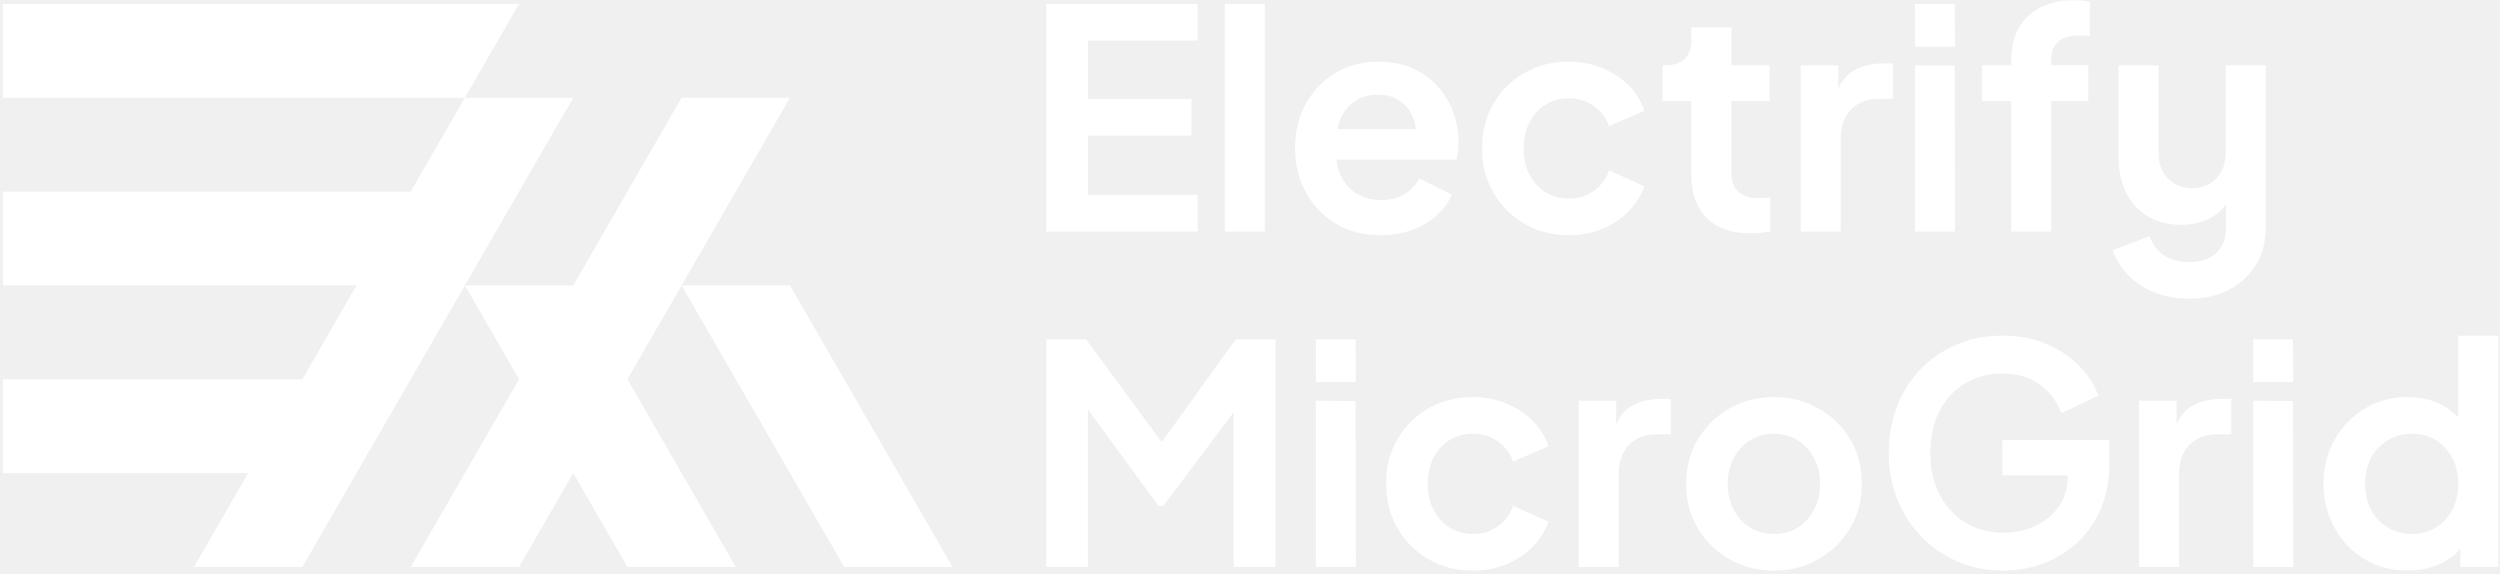
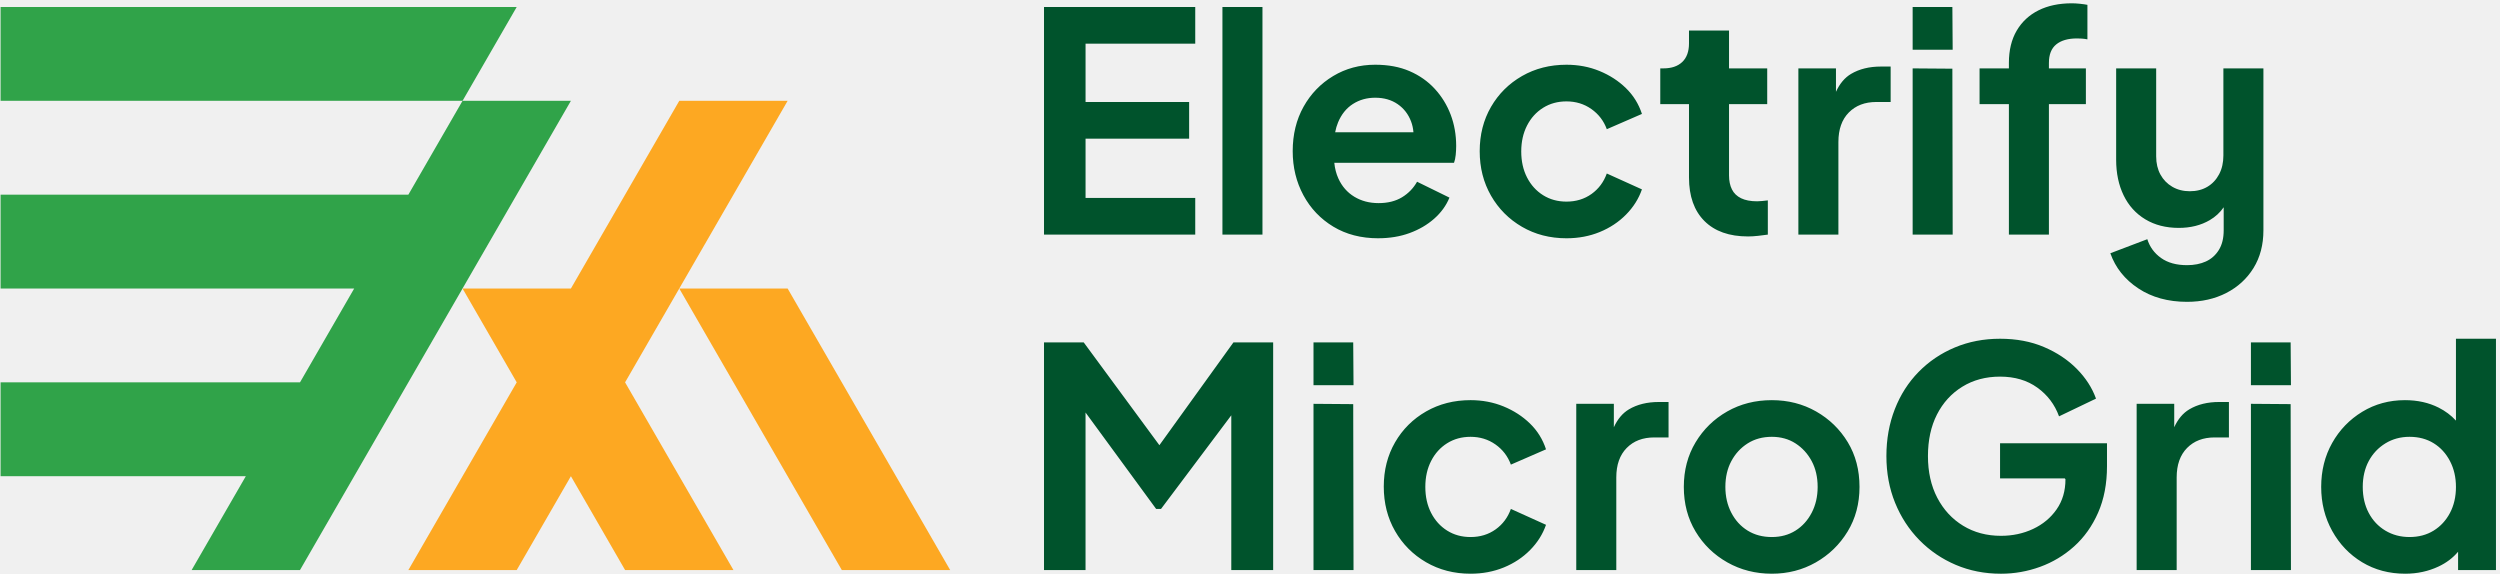
<svg xmlns="http://www.w3.org/2000/svg" width="366" height="84" viewBox="0 0 366 84" fill="none">
-   <path fill-rule="evenodd" clip-rule="evenodd" d="M0.43 0.569H75.99L68.059 14.308H0.43V0.569Z" fill="white" />
-   <path fill-rule="evenodd" clip-rule="evenodd" d="M68.059 14.308L83.923 14.308L68.059 41.785L44.263 83H28.399L36.332 69.262H0.43V55.523H44.263L52.196 41.785H0.43V28.046H60.127L68.059 14.308Z" fill="white" />
-   <path fill-rule="evenodd" clip-rule="evenodd" d="M68.059 41.785H83.922L99.786 14.308H115.65L99.786 41.785L91.855 55.523L107.718 83H91.855L83.922 69.262L75.99 83H60.127L75.99 55.523L68.059 41.785Z" fill="white" />
-   <path fill-rule="evenodd" clip-rule="evenodd" d="M99.786 41.785L115.651 41.785L139.447 83.001H123.584L99.786 41.785Z" fill="white" />
-   <path d="M153.185 83.002V49.676H158.999L170.077 64.725L170.078 64.726L180.918 49.676H186.733V83.002H180.604V60.35L170.316 74.055H169.601L159.267 59.94V83.001H153.184L153.185 83.002ZM359.893 61.121V49.14H365.753V83.002H360.206V80.322C359.447 81.226 358.493 81.948 357.344 82.487C355.853 83.188 354.227 83.538 352.468 83.538C350.112 83.538 348.009 82.979 346.161 81.861C344.312 80.743 342.85 79.215 341.776 77.276C340.702 75.338 340.165 73.191 340.165 70.835C340.165 68.449 340.702 66.302 341.776 64.393C342.85 62.485 344.318 60.964 346.183 59.83C348.046 58.697 350.126 58.131 352.423 58.131C354.272 58.131 355.92 58.496 357.365 59.227C358.35 59.725 359.191 60.356 359.892 61.122L359.893 61.121ZM302.629 69.582L302.725 69.716C302.725 71.415 302.293 72.884 301.427 74.123C300.563 75.36 299.415 76.314 297.983 76.985C296.552 77.656 294.986 77.991 293.287 77.991C291.199 77.991 289.35 77.499 287.74 76.515C286.129 75.531 284.869 74.167 283.96 72.421C283.05 70.677 282.596 68.642 282.596 66.316C282.596 63.99 283.036 61.962 283.915 60.232C284.796 58.502 286.033 57.146 287.628 56.162C289.224 55.178 291.065 54.686 293.152 54.686C295.3 54.686 297.118 55.222 298.61 56.296C300.102 57.37 301.16 58.771 301.787 60.501L307.199 57.906C306.632 56.326 305.693 54.872 304.38 53.545C303.068 52.217 301.466 51.152 299.572 50.347C297.679 49.542 295.539 49.14 293.153 49.14C290.768 49.14 288.561 49.565 286.533 50.414C284.506 51.264 282.738 52.457 281.233 53.993C279.727 55.529 278.564 57.349 277.744 59.451C276.924 61.553 276.514 63.842 276.514 66.318C276.514 68.793 276.939 71.075 277.788 73.162C278.638 75.25 279.824 77.069 281.344 78.619C282.865 80.17 284.64 81.377 286.668 82.242C288.696 83.107 290.902 83.54 293.289 83.54C295.257 83.54 297.165 83.204 299.014 82.534C300.863 81.863 302.526 80.864 304.001 79.537C305.477 78.209 306.648 76.562 307.513 74.594C308.377 72.626 308.81 70.359 308.81 67.794V64.44H293.153V69.585H302.63L302.629 69.582ZM192.639 83.002V58.668L198.454 58.713L198.498 83.003L192.639 83.002ZM192.639 55.938V49.675H198.454L198.498 55.938H192.639ZM215.631 83.538C213.214 83.538 211.046 82.979 209.122 81.861C207.198 80.743 205.685 79.221 204.581 77.298C203.477 75.374 202.926 73.206 202.926 70.79C202.926 68.374 203.477 66.211 204.581 64.303C205.685 62.394 207.198 60.888 209.122 59.785C211.046 58.682 213.214 58.13 215.631 58.13C217.36 58.13 218.97 58.436 220.461 59.047C221.953 59.658 223.242 60.493 224.331 61.551C225.42 62.61 226.202 63.87 226.679 65.331L221.535 67.568C221.087 66.345 220.334 65.361 219.276 64.616C218.217 63.87 217.001 63.497 215.63 63.497C214.347 63.497 213.207 63.81 212.207 64.436C211.208 65.062 210.425 65.927 209.859 67.031C209.292 68.134 209.009 69.401 209.009 70.834C209.009 72.265 209.292 73.532 209.859 74.636C210.425 75.739 211.209 76.604 212.207 77.231C213.207 77.857 214.347 78.17 215.63 78.17C217.031 78.17 218.253 77.797 219.298 77.052C220.341 76.306 221.087 75.307 221.535 74.055L226.679 76.38C226.202 77.752 225.426 78.982 224.353 80.071C223.28 81.159 221.997 82.009 220.506 82.621C219.015 83.232 217.39 83.538 215.631 83.538ZM231.108 83.002V58.668H236.61V62.095C237.159 60.896 237.898 60.022 238.824 59.473C240.033 58.757 241.486 58.4 243.185 58.4H244.618V63.589H242.515C240.845 63.589 239.503 64.103 238.49 65.132C237.475 66.161 236.968 67.599 236.968 69.448V83.003H231.109L231.108 83.002ZM259.737 83.538C257.351 83.538 255.181 82.986 253.228 81.883C251.274 80.78 249.724 79.274 248.576 77.365C247.428 75.457 246.853 73.28 246.853 70.835C246.853 68.389 247.428 66.212 248.576 64.304C249.724 62.395 251.267 60.889 253.205 59.786C255.143 58.683 257.32 58.131 259.736 58.131C262.121 58.131 264.283 58.683 266.221 59.786C268.16 60.89 269.702 62.389 270.852 64.282C272 66.175 272.574 68.36 272.574 70.835C272.574 73.28 271.992 75.457 270.829 77.365C269.667 79.274 268.116 80.78 266.177 81.883C264.239 82.987 262.092 83.538 259.737 83.538ZM259.737 78.17C261.049 78.17 262.204 77.857 263.203 77.231C264.203 76.605 264.993 75.733 265.574 74.614C266.156 73.496 266.446 72.235 266.446 70.835C266.446 69.403 266.156 68.143 265.574 67.055C264.993 65.966 264.202 65.102 263.203 64.46C262.204 63.819 261.049 63.498 259.737 63.498C258.395 63.498 257.217 63.819 256.203 64.46C255.189 65.102 254.391 65.966 253.81 67.055C253.228 68.144 252.938 69.403 252.938 70.835C252.938 72.236 253.229 73.496 253.81 74.614C254.391 75.733 255.189 76.605 256.203 77.231C257.217 77.857 258.395 78.17 259.737 78.17ZM313.147 83.001V58.667H318.649V62.094C319.198 60.895 319.936 60.021 320.864 59.472C322.07 58.756 323.525 58.399 325.225 58.399H326.656V63.588H324.554C322.884 63.588 321.542 64.102 320.529 65.131C319.514 66.16 319.007 67.599 319.007 69.447V83.002L313.147 83.001ZM329.877 83.001V58.667L335.692 58.712L335.737 83.002L329.877 83.001ZM329.877 55.937V49.674H335.692L335.737 55.937H329.877ZM353.094 78.169C354.436 78.169 355.614 77.856 356.627 77.23C357.641 76.604 358.439 75.738 359.021 74.635C359.602 73.532 359.893 72.264 359.893 70.833C359.893 69.431 359.602 68.172 359.021 67.053C358.439 65.935 357.641 65.062 356.627 64.436C355.614 63.81 354.436 63.497 353.094 63.497C351.781 63.497 350.603 63.818 349.56 64.459C348.515 65.1 347.703 65.966 347.121 67.054C346.54 68.143 346.25 69.402 346.25 70.834C346.25 72.265 346.54 73.532 347.121 74.636C347.703 75.739 348.515 76.604 349.56 77.231C350.603 77.857 351.781 78.169 353.094 78.169Z" fill="white" />
-   <path d="M153.186 33.895V0.57H175.328V5.937H159.269V14.481H174.433V19.849H159.269V28.527H175.328V33.895H153.186ZM325.891 29.889V33.268C325.891 34.431 325.652 35.393 325.176 36.153C324.699 36.914 324.065 37.473 323.275 37.831C322.484 38.188 321.567 38.368 320.524 38.368C318.973 38.368 317.706 38.017 316.722 37.318C315.737 36.617 315.067 35.7 314.709 34.566L309.297 36.623C310.042 38.741 311.407 40.455 313.39 41.768C315.373 43.081 317.751 43.736 320.524 43.736C322.671 43.736 324.588 43.304 326.271 42.439C327.956 41.574 329.284 40.359 330.253 38.793C331.222 37.227 331.707 35.386 331.707 33.269V9.562H325.847V22.31C325.847 23.354 325.639 24.271 325.221 25.061C324.803 25.851 324.229 26.463 323.5 26.896C322.768 27.328 321.912 27.545 320.927 27.545C319.973 27.545 319.123 27.328 318.377 26.896C317.632 26.464 317.05 25.867 316.633 25.106C316.215 24.345 316.007 23.459 316.007 22.445V9.563H310.147V22.937C310.147 24.905 310.513 26.642 311.244 28.148C311.974 29.654 313.032 30.824 314.419 31.659C315.806 32.495 317.438 32.912 319.317 32.912C321.047 32.912 322.56 32.532 323.857 31.772C324.684 31.287 325.362 30.66 325.892 29.891L325.891 29.889ZM179.308 33.895V0.571H185.168V33.895H179.308ZM202.121 34.432C199.617 34.432 197.424 33.864 195.545 32.732C193.667 31.599 192.206 30.063 191.161 28.125C190.118 26.186 189.595 24.039 189.595 21.683C189.595 19.238 190.125 17.068 191.183 15.174C192.242 13.28 193.688 11.782 195.522 10.679C197.357 9.576 199.407 9.024 201.673 9.024C203.582 9.024 205.259 9.337 206.706 9.962C208.153 10.588 209.383 11.453 210.397 12.556C211.41 13.66 212.186 14.92 212.723 16.336C213.259 17.752 213.528 19.281 213.528 20.921C213.528 21.338 213.505 21.77 213.461 22.218C213.416 22.665 213.334 23.053 213.214 23.38H195.686C195.765 24.213 195.964 24.981 196.285 25.684C196.806 26.832 197.583 27.72 198.611 28.346C199.639 28.971 200.824 29.284 202.167 29.284C203.509 29.284 204.65 29.001 205.589 28.435C206.528 27.868 207.267 27.108 207.803 26.154L212.544 28.48C212.067 29.643 211.321 30.672 210.307 31.566C209.294 32.461 208.094 33.161 206.706 33.669C205.319 34.175 203.792 34.429 202.121 34.429V34.432ZM195.81 18.91H207.272C207.228 18.357 207.114 17.834 206.93 17.344C206.527 16.27 205.871 15.42 204.962 14.794C204.052 14.168 202.956 13.854 201.673 13.854C200.451 13.854 199.362 14.161 198.408 14.772C197.454 15.384 196.731 16.278 196.239 17.455C196.051 17.904 195.909 18.388 195.81 18.91ZM229.676 34.432C227.261 34.432 225.091 33.873 223.168 32.755C221.244 31.636 219.731 30.116 218.627 28.192C217.524 26.268 216.972 24.099 216.972 21.683C216.972 19.268 217.524 17.105 218.627 15.197C219.731 13.289 221.244 11.783 223.168 10.68C225.09 9.577 227.26 9.025 229.676 9.025C231.406 9.025 233.016 9.33 234.507 9.941C235.999 10.553 237.288 11.387 238.377 12.446C239.464 13.505 240.248 14.764 240.725 16.226L235.58 18.462C235.133 17.239 234.38 16.256 233.321 15.51C232.263 14.764 231.047 14.392 229.675 14.392C228.393 14.392 227.252 14.705 226.254 15.331C225.255 15.957 224.471 16.822 223.905 17.926C223.338 19.029 223.055 20.296 223.055 21.727C223.055 23.159 223.338 24.426 223.905 25.53C224.471 26.633 225.255 27.498 226.254 28.125C227.252 28.751 228.393 29.064 229.675 29.064C231.077 29.064 232.299 28.691 233.344 27.945C234.387 27.199 235.132 26.201 235.579 24.948L240.724 27.274C240.247 28.646 239.471 29.877 238.398 30.964C237.324 32.052 236.042 32.903 234.551 33.514C233.06 34.126 231.435 34.432 229.675 34.432H229.676ZM256.246 34.163C253.503 34.163 251.379 33.41 249.873 31.904C248.367 30.398 247.614 28.273 247.614 25.53V14.794H243.409V9.56H243.856C245.05 9.56 245.974 9.247 246.63 8.62C247.286 7.994 247.614 7.084 247.614 5.892V4.013H253.474V9.56H259.065V14.794H253.474V25.217C253.474 26.022 253.616 26.708 253.899 27.274C254.182 27.841 254.63 28.273 255.241 28.572C255.853 28.871 256.635 29.019 257.589 29.019C257.798 29.019 258.043 29.005 258.327 28.975C258.611 28.945 258.886 28.916 259.155 28.886V33.896C258.738 33.956 258.26 34.015 257.724 34.075C257.187 34.134 256.694 34.164 256.247 34.164L256.246 34.163ZM263.627 33.894V9.56H269.129V12.987C269.678 11.788 270.417 10.914 271.343 10.365C272.552 9.649 274.005 9.29 275.704 9.29H277.136V14.479H275.033C273.363 14.479 272.021 14.994 271.007 16.022C269.993 17.051 269.486 18.49 269.486 20.338V33.892H263.627V33.894ZM280.357 33.894V9.56L286.171 9.604L286.215 33.893L280.357 33.894ZM280.357 6.832V0.57H286.171L286.215 6.832H280.357ZM294.445 33.894V14.794H290.151V9.56H294.445V8.755C294.445 6.906 294.826 5.332 295.587 4.035C296.347 2.738 297.413 1.747 298.785 1.061C300.157 0.375 301.782 0.032 303.661 0.032C304.019 0.032 304.414 0.054 304.846 0.099C305.279 0.145 305.644 0.196 305.942 0.256V5.31C305.644 5.251 305.368 5.213 305.114 5.198C304.86 5.183 304.63 5.175 304.421 5.175C303.108 5.175 302.095 5.466 301.379 6.048C300.663 6.629 300.305 7.531 300.305 8.754V9.559H305.718V14.793H300.305V33.893L294.445 33.894Z" fill="white" />
+   <path fill-rule="evenodd" clip-rule="evenodd" d="M0.086 1.022H75.647L67.716 14.761H0.086V1.022Z" fill="#30A349" />
+   <path fill-rule="evenodd" clip-rule="evenodd" d="M67.716 14.761L83.58 14.761L67.716 42.238L43.92 83.453H28.056L35.988 69.715H0.086V55.976H43.92L51.853 42.238H0.086V28.499H59.784L67.716 14.761Z" fill="#30A349" />
+   <path fill-rule="evenodd" clip-rule="evenodd" d="M67.716 42.238H83.581L99.445 14.761H115.309L91.512 55.976L107.376 83.453H91.512L83.581 69.715L75.648 83.453H59.785L75.648 55.976L67.716 42.238Z" fill="#FDA822" />
+   <path fill-rule="evenodd" clip-rule="evenodd" d="M99.443 42.237H115.307L139.103 83.453H123.239L99.443 42.237Z" fill="#FDA822" />
+   <path d="M152.842 83.454V50.128H158.657L169.735 65.177L180.575 50.128H186.39V83.454H180.261V60.802L169.973 74.507H169.257L158.923 60.392V83.453H152.84L152.842 83.454ZM359.551 61.574V49.592H365.41V83.454H359.863V80.775C359.104 81.678 358.15 82.4 357 82.939C355.509 83.64 353.884 83.99 352.124 83.99C349.768 83.99 347.666 83.431 345.817 82.313C343.968 81.195 342.507 79.667 341.432 77.728C340.358 75.79 339.822 73.643 339.822 71.287C339.822 68.901 340.358 66.754 341.432 64.845C342.507 62.937 343.975 61.416 345.838 60.282C347.702 59.15 349.783 58.583 352.079 58.583C353.928 58.583 355.576 58.948 357.021 59.679C358.006 60.177 358.847 60.808 359.549 61.575L359.551 61.574ZM302.287 70.034L302.383 70.168C302.383 71.868 301.951 73.336 301.085 74.575C300.221 75.812 299.073 76.766 297.64 77.438C296.209 78.109 294.643 78.444 292.944 78.444C290.856 78.444 289.007 77.951 287.397 76.967C285.786 75.983 284.527 74.619 283.617 72.874C282.707 71.129 282.252 69.094 282.252 66.768C282.252 64.442 282.692 62.414 283.571 60.685C284.452 58.955 285.689 57.598 287.285 56.614C288.88 55.63 290.722 55.138 292.809 55.138C294.956 55.138 296.774 55.674 298.266 56.749C299.758 57.822 300.816 59.224 301.443 60.953L306.855 58.358C306.289 56.778 305.349 55.324 304.038 53.997C302.725 52.67 301.122 51.604 299.228 50.8C297.335 49.994 295.195 49.592 292.81 49.592C290.424 49.592 288.217 50.017 286.189 50.867C284.162 51.716 282.395 52.91 280.888 54.446C279.382 55.981 278.219 57.801 277.4 59.903C276.58 62.005 276.169 64.294 276.169 66.77C276.169 69.245 276.594 71.527 277.444 73.614C278.293 75.702 279.479 77.521 281 79.071C282.52 80.622 284.295 81.829 286.323 82.695C288.35 83.559 290.557 83.992 292.943 83.992C294.911 83.992 296.82 83.656 298.668 82.986C300.517 82.315 302.18 81.316 303.656 79.989C305.132 78.662 306.302 77.014 307.167 75.046C308.031 73.078 308.464 70.812 308.464 68.246V64.892H292.808V70.037H302.285L302.287 70.034ZM192.296 83.454V59.12L198.111 59.165L198.156 83.455L192.296 83.454ZM192.296 56.391V50.127H198.111L198.156 56.391H192.296ZM215.288 83.99C212.871 83.99 210.703 83.431 208.779 82.313C206.855 81.195 205.342 79.673 204.239 77.751C203.135 75.827 202.584 73.658 202.584 71.242C202.584 68.826 203.135 66.663 204.239 64.755C205.342 62.846 206.856 61.34 208.779 60.237C210.703 59.134 212.871 58.582 215.288 58.582C217.018 58.582 218.628 58.888 220.118 59.499C221.61 60.111 222.9 60.946 223.988 62.004C225.077 63.062 225.859 64.322 226.336 65.783L221.193 68.02C220.745 66.797 219.993 65.813 218.934 65.068C217.875 64.322 216.66 63.95 215.288 63.95C214.005 63.95 212.865 64.263 211.865 64.888C210.866 65.514 210.084 66.379 209.517 67.483C208.95 68.586 208.668 69.853 208.668 71.286C208.668 72.717 208.951 73.984 209.517 75.088C210.084 76.191 210.867 77.056 211.865 77.683C212.865 78.309 214.005 78.622 215.288 78.622C216.689 78.622 217.911 78.25 218.956 77.504C219.999 76.758 220.745 75.759 221.193 74.507L226.336 76.833C225.859 78.204 225.085 79.434 224.01 80.523C222.937 81.612 221.655 82.461 220.164 83.073C218.673 83.684 217.047 83.99 215.288 83.99ZM230.765 83.454V59.12H236.268V62.547C236.817 61.348 237.555 60.474 238.481 59.925C239.69 59.209 241.143 58.852 242.843 58.852H244.275V64.041H242.173C240.502 64.041 239.16 64.555 238.147 65.584C237.133 66.614 236.626 68.052 236.626 69.901V83.455H230.766L230.765 83.454ZM259.394 83.99C257.008 83.99 254.84 83.439 252.885 82.335C250.932 81.232 249.381 79.726 248.233 77.818C247.085 75.909 246.511 73.732 246.511 71.287C246.511 68.842 247.085 66.664 248.233 64.756C249.381 62.847 250.924 61.341 252.862 60.238C254.8 59.135 256.978 58.583 259.393 58.583C261.779 58.583 263.94 59.135 265.88 60.238C267.818 61.342 269.361 62.841 270.51 64.734C271.658 66.627 272.232 68.812 272.232 71.287C272.232 73.732 271.65 75.909 270.488 77.818C269.324 79.726 267.774 81.232 265.836 82.335C263.897 83.439 261.75 83.99 259.394 83.99ZM259.394 78.622C260.706 78.622 261.861 78.309 262.86 77.683C263.86 77.057 264.65 76.185 265.232 75.066C265.813 73.948 266.103 72.687 266.103 71.287C266.103 69.855 265.813 68.595 265.232 67.507C264.65 66.419 263.859 65.554 262.86 64.912C261.861 64.271 260.706 63.95 259.394 63.95C258.052 63.95 256.874 64.271 255.86 64.912C254.846 65.554 254.049 66.419 253.467 67.507C252.885 68.596 252.595 69.855 252.595 71.287C252.595 72.688 252.886 73.948 253.467 75.066C254.049 76.185 254.846 77.057 255.86 77.683C256.874 78.309 258.052 78.622 259.394 78.622ZM312.805 83.453V59.119H318.307V62.546C318.856 61.347 319.594 60.473 320.522 59.924C321.729 59.208 323.183 58.851 324.883 58.851H326.314V64.04H324.211C322.542 64.04 321.2 64.554 320.186 65.583C319.171 66.613 318.664 68.051 318.664 69.9V83.454H312.804L312.805 83.453ZM329.535 83.453V59.119L335.35 59.164L335.395 83.454L329.535 83.453ZM329.535 56.389V50.127H335.35L335.395 56.389H329.535ZM352.752 78.621C354.094 78.621 355.272 78.308 356.286 77.682C357.299 77.056 358.097 76.191 358.679 75.087C359.261 73.984 359.551 72.716 359.551 71.285C359.551 69.883 359.261 68.624 358.679 67.505C358.097 66.387 357.299 65.514 356.286 64.888C355.272 64.263 354.094 63.95 352.752 63.95C351.44 63.95 350.263 64.27 349.218 64.911C348.174 65.553 347.361 66.418 346.78 67.506C346.198 68.595 345.908 69.855 345.908 71.286C345.908 72.717 346.198 73.984 346.78 75.088C347.361 76.191 348.174 77.056 349.218 77.683C350.263 78.309 351.44 78.621 352.752 78.621Z" fill="#00532C" />
+   <path d="M152.842 34.347V1.022H174.984V6.389H158.925V14.933H174.089V20.302H158.925V28.979H174.984V34.347H152.842ZM325.547 30.341L325.548 33.721C325.548 34.883 325.309 35.845 324.833 36.605C324.356 37.367 323.722 37.925 322.932 38.283C322.141 38.641 321.225 38.82 320.181 38.82C318.631 38.82 317.363 38.47 316.379 37.77C315.395 37.069 314.724 36.152 314.366 35.018L308.954 37.076C309.699 39.193 311.064 40.907 313.047 42.22C315.03 43.533 317.409 44.188 320.181 44.188C322.329 44.188 324.245 43.756 325.93 42.891C327.614 42.026 328.941 40.811 329.911 39.245C330.879 37.679 331.364 35.838 331.364 33.721V10.014H325.504V22.762C325.504 23.806 325.296 24.723 324.878 25.514C324.461 26.303 323.887 26.915 323.157 27.348C322.426 27.78 321.569 27.997 320.584 27.997C319.63 27.997 318.78 27.78 318.035 27.348C317.29 26.916 316.707 26.319 316.29 25.559C315.873 24.797 315.664 23.911 315.664 22.898V10.015H309.804V23.389C309.804 25.357 310.17 27.095 310.9 28.6C311.63 30.106 312.689 31.276 314.076 32.111C315.463 32.947 317.096 33.364 318.974 33.364C320.704 33.364 322.217 32.984 323.514 32.224C324.342 31.739 325.019 31.112 325.549 30.343L325.547 30.341ZM178.964 34.347V1.023H184.824V34.347H178.964ZM201.778 34.884C199.273 34.884 197.08 34.317 195.202 33.184C193.323 32.051 191.862 30.515 190.817 28.577C189.774 26.639 189.252 24.491 189.252 22.135C189.252 19.69 189.782 17.52 190.839 15.626C191.898 13.732 193.345 12.234 195.179 11.131C197.013 10.028 199.063 9.476 201.329 9.476C203.238 9.476 204.916 9.789 206.363 10.415C207.809 11.04 209.039 11.905 210.053 13.008C211.068 14.113 211.842 15.372 212.379 16.788C212.916 18.204 213.184 19.733 213.184 21.373C213.184 21.791 213.161 22.223 213.117 22.67C213.072 23.117 212.99 23.505 212.87 23.832H195.342C195.422 24.665 195.62 25.433 195.941 26.137C196.462 27.285 197.239 28.172 198.267 28.798C199.295 29.424 200.481 29.736 201.823 29.736C203.165 29.736 204.306 29.453 205.245 28.887C206.184 28.32 206.923 27.56 207.459 26.606L212.2 28.932C211.723 30.096 210.977 31.124 209.964 32.018C208.95 32.913 207.749 33.613 206.363 34.121C204.975 34.628 203.448 34.881 201.778 34.881V34.884ZM195.467 19.362H206.928C206.884 18.809 206.771 18.287 206.586 17.796C206.183 16.722 205.527 15.872 204.618 15.246C203.708 14.62 202.612 14.306 201.329 14.306C200.107 14.306 199.019 14.613 198.064 15.224C197.11 15.836 196.387 16.73 195.895 17.907C195.708 18.357 195.566 18.84 195.467 19.362ZM229.332 34.884C226.916 34.884 224.747 34.325 222.823 33.207C220.9 32.089 219.387 30.568 218.283 28.644C217.18 26.72 216.628 24.552 216.628 22.135C216.628 19.72 217.18 17.557 218.283 15.649C219.387 13.741 220.9 12.235 222.823 11.132C224.747 10.029 226.916 9.477 229.332 9.477C231.062 9.477 232.671 9.782 234.162 10.393C235.654 11.005 236.943 11.839 238.032 12.898C239.12 13.957 239.903 15.216 240.38 16.678L235.236 18.914C234.788 17.691 234.036 16.708 232.977 15.962C231.918 15.216 230.702 14.844 229.331 14.844C228.049 14.844 226.908 15.157 225.909 15.783C224.91 16.409 224.126 17.274 223.56 18.378C222.994 19.481 222.71 20.748 222.71 22.179C222.71 23.611 222.994 24.878 223.56 25.982C224.126 27.085 224.91 27.95 225.909 28.577C226.909 29.203 228.049 29.516 229.331 29.516C230.732 29.516 231.954 29.143 232.999 28.397C234.042 27.651 234.787 26.653 235.235 25.4L240.379 27.726C239.902 29.098 239.126 30.329 238.053 31.416C236.979 32.504 235.697 33.355 234.206 33.966C232.716 34.578 231.091 34.884 229.332 34.884ZM255.901 34.615C253.159 34.615 251.034 33.862 249.528 32.356C248.022 30.85 247.269 28.726 247.269 25.982V15.246H243.064V10.012H243.512C244.705 10.012 245.629 9.699 246.285 9.073C246.941 8.447 247.269 7.537 247.269 6.344V4.465H253.129V10.012H258.72V15.246H253.129V25.669C253.129 26.474 253.271 27.16 253.554 27.726C253.837 28.294 254.285 28.726 254.896 29.024C255.508 29.323 256.29 29.471 257.245 29.471C257.454 29.471 257.7 29.457 257.983 29.427C258.266 29.398 258.542 29.368 258.81 29.338V34.348C258.394 34.408 257.917 34.467 257.379 34.527C256.842 34.586 256.35 34.616 255.902 34.616L255.901 34.615ZM263.282 34.346V10.012H268.785V13.44C269.334 12.241 270.072 11.366 270.998 10.817C272.207 10.102 273.66 9.743 275.36 9.743H276.791V14.931H274.689C273.018 14.931 271.676 15.446 270.662 16.474C269.649 17.503 269.142 18.942 269.142 20.79V34.344H263.282V34.346ZM280.012 34.346V10.012L285.827 10.056L285.871 34.345H280.011L280.012 34.346ZM280.012 7.284V1.022H285.827L285.871 7.284H280.012ZM294.102 34.346V15.246H289.808V10.012H294.102V9.207C294.102 7.358 294.482 5.785 295.242 4.488C296.003 3.191 297.068 2.199 298.44 1.513C299.812 0.827 301.437 0.484 303.316 0.484C303.674 0.484 304.069 0.506 304.501 0.552C304.934 0.597 305.299 0.649 305.598 0.708V5.762C305.299 5.703 305.024 5.665 304.769 5.65C304.516 5.635 304.284 5.627 304.076 5.627C302.764 5.627 301.75 5.918 301.034 6.5C300.319 7.081 299.961 7.983 299.961 9.206V10.011H305.373V15.245H299.961V34.345H294.101L294.102 34.346Z" fill="#00532C" />
</svg>
